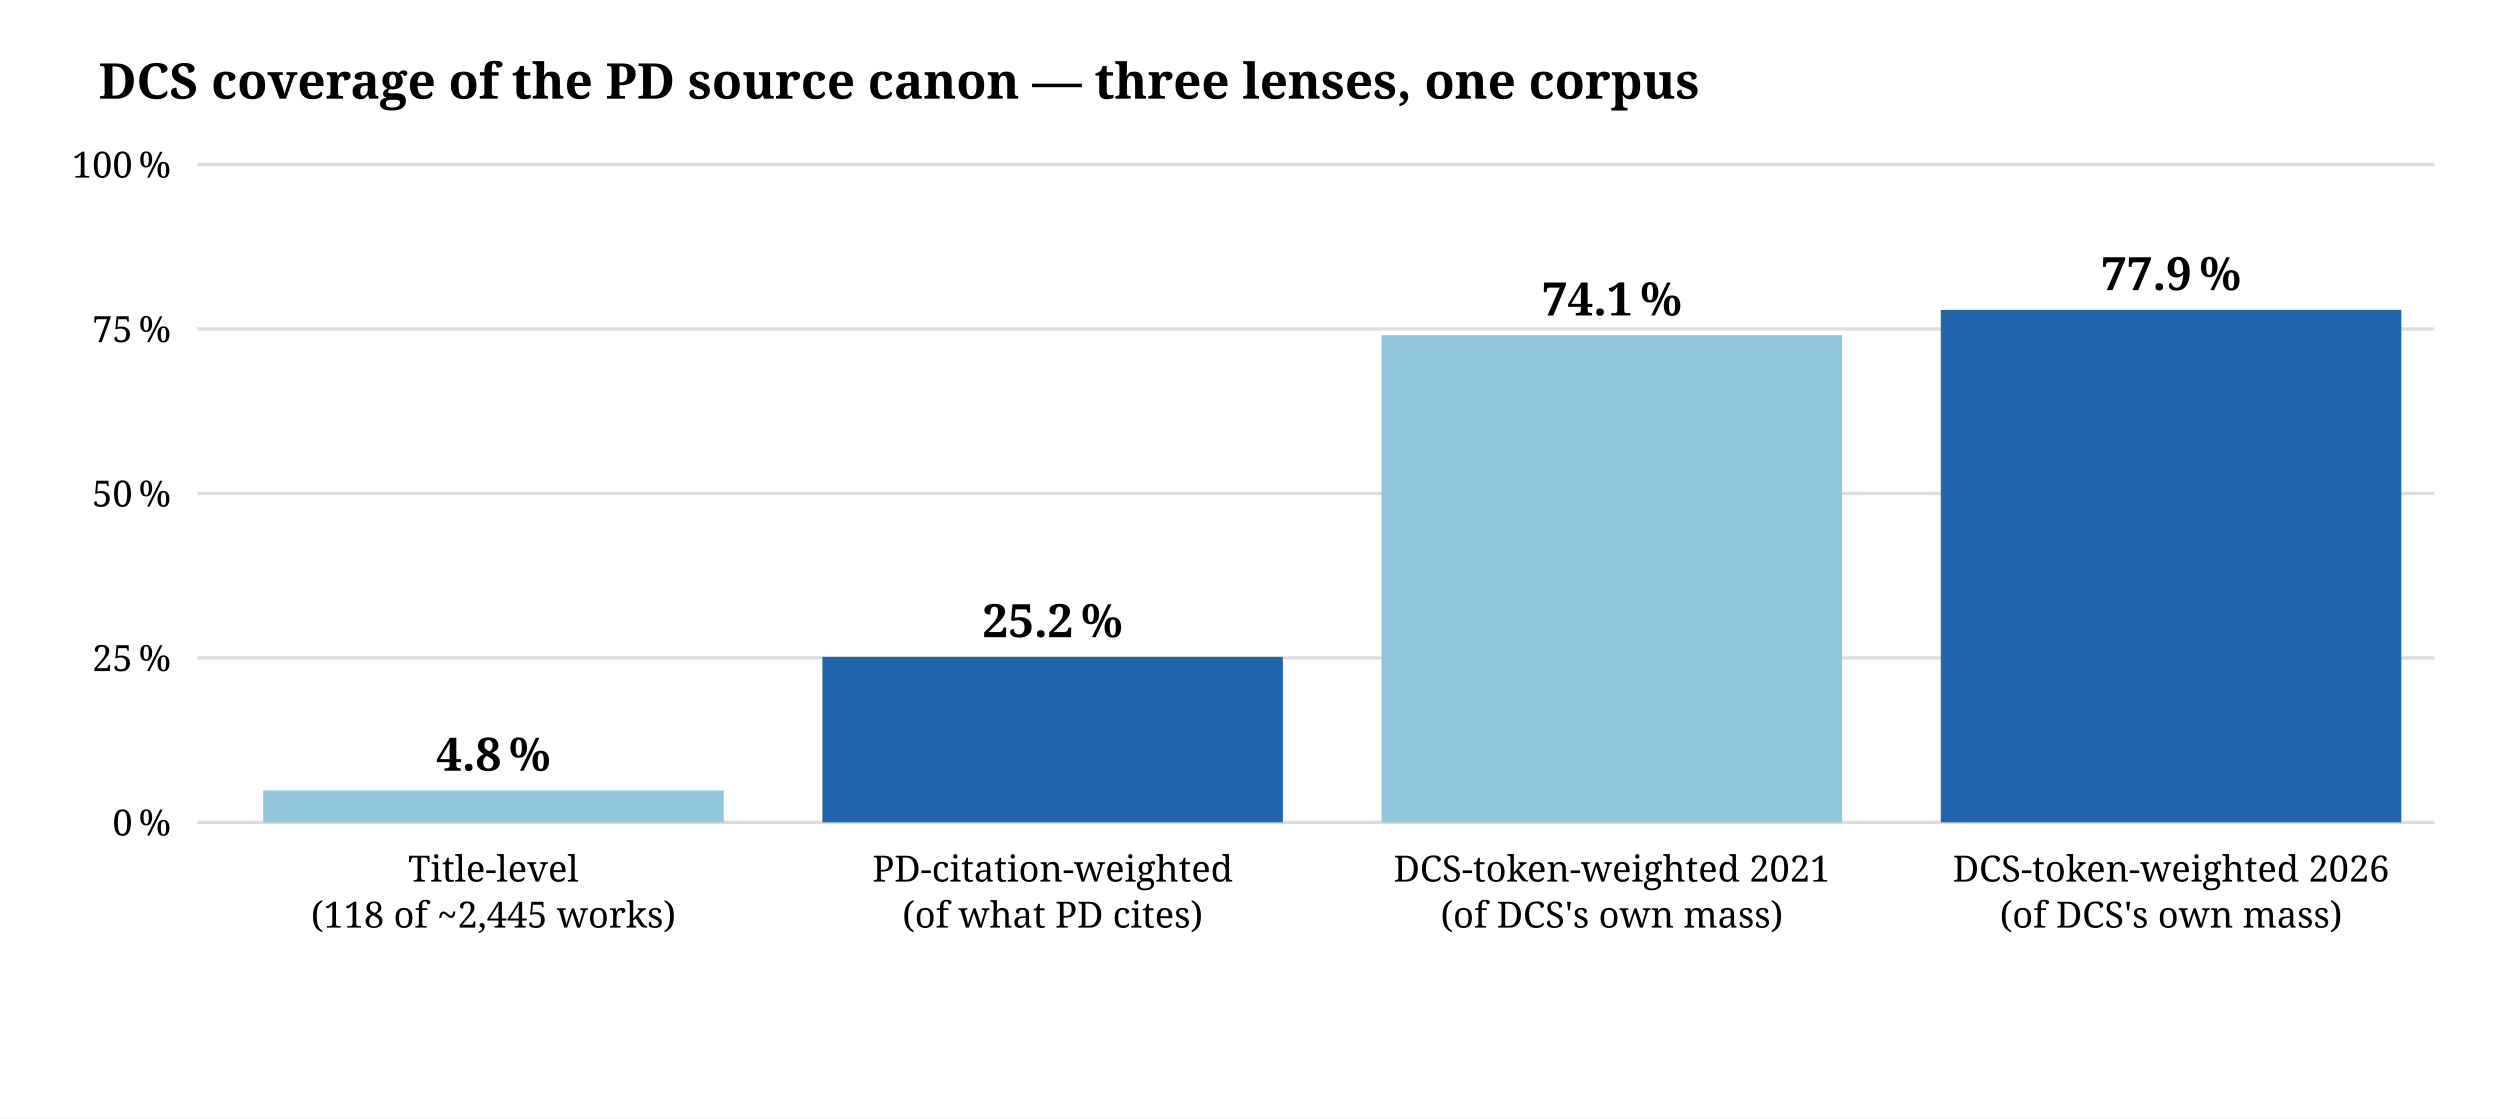
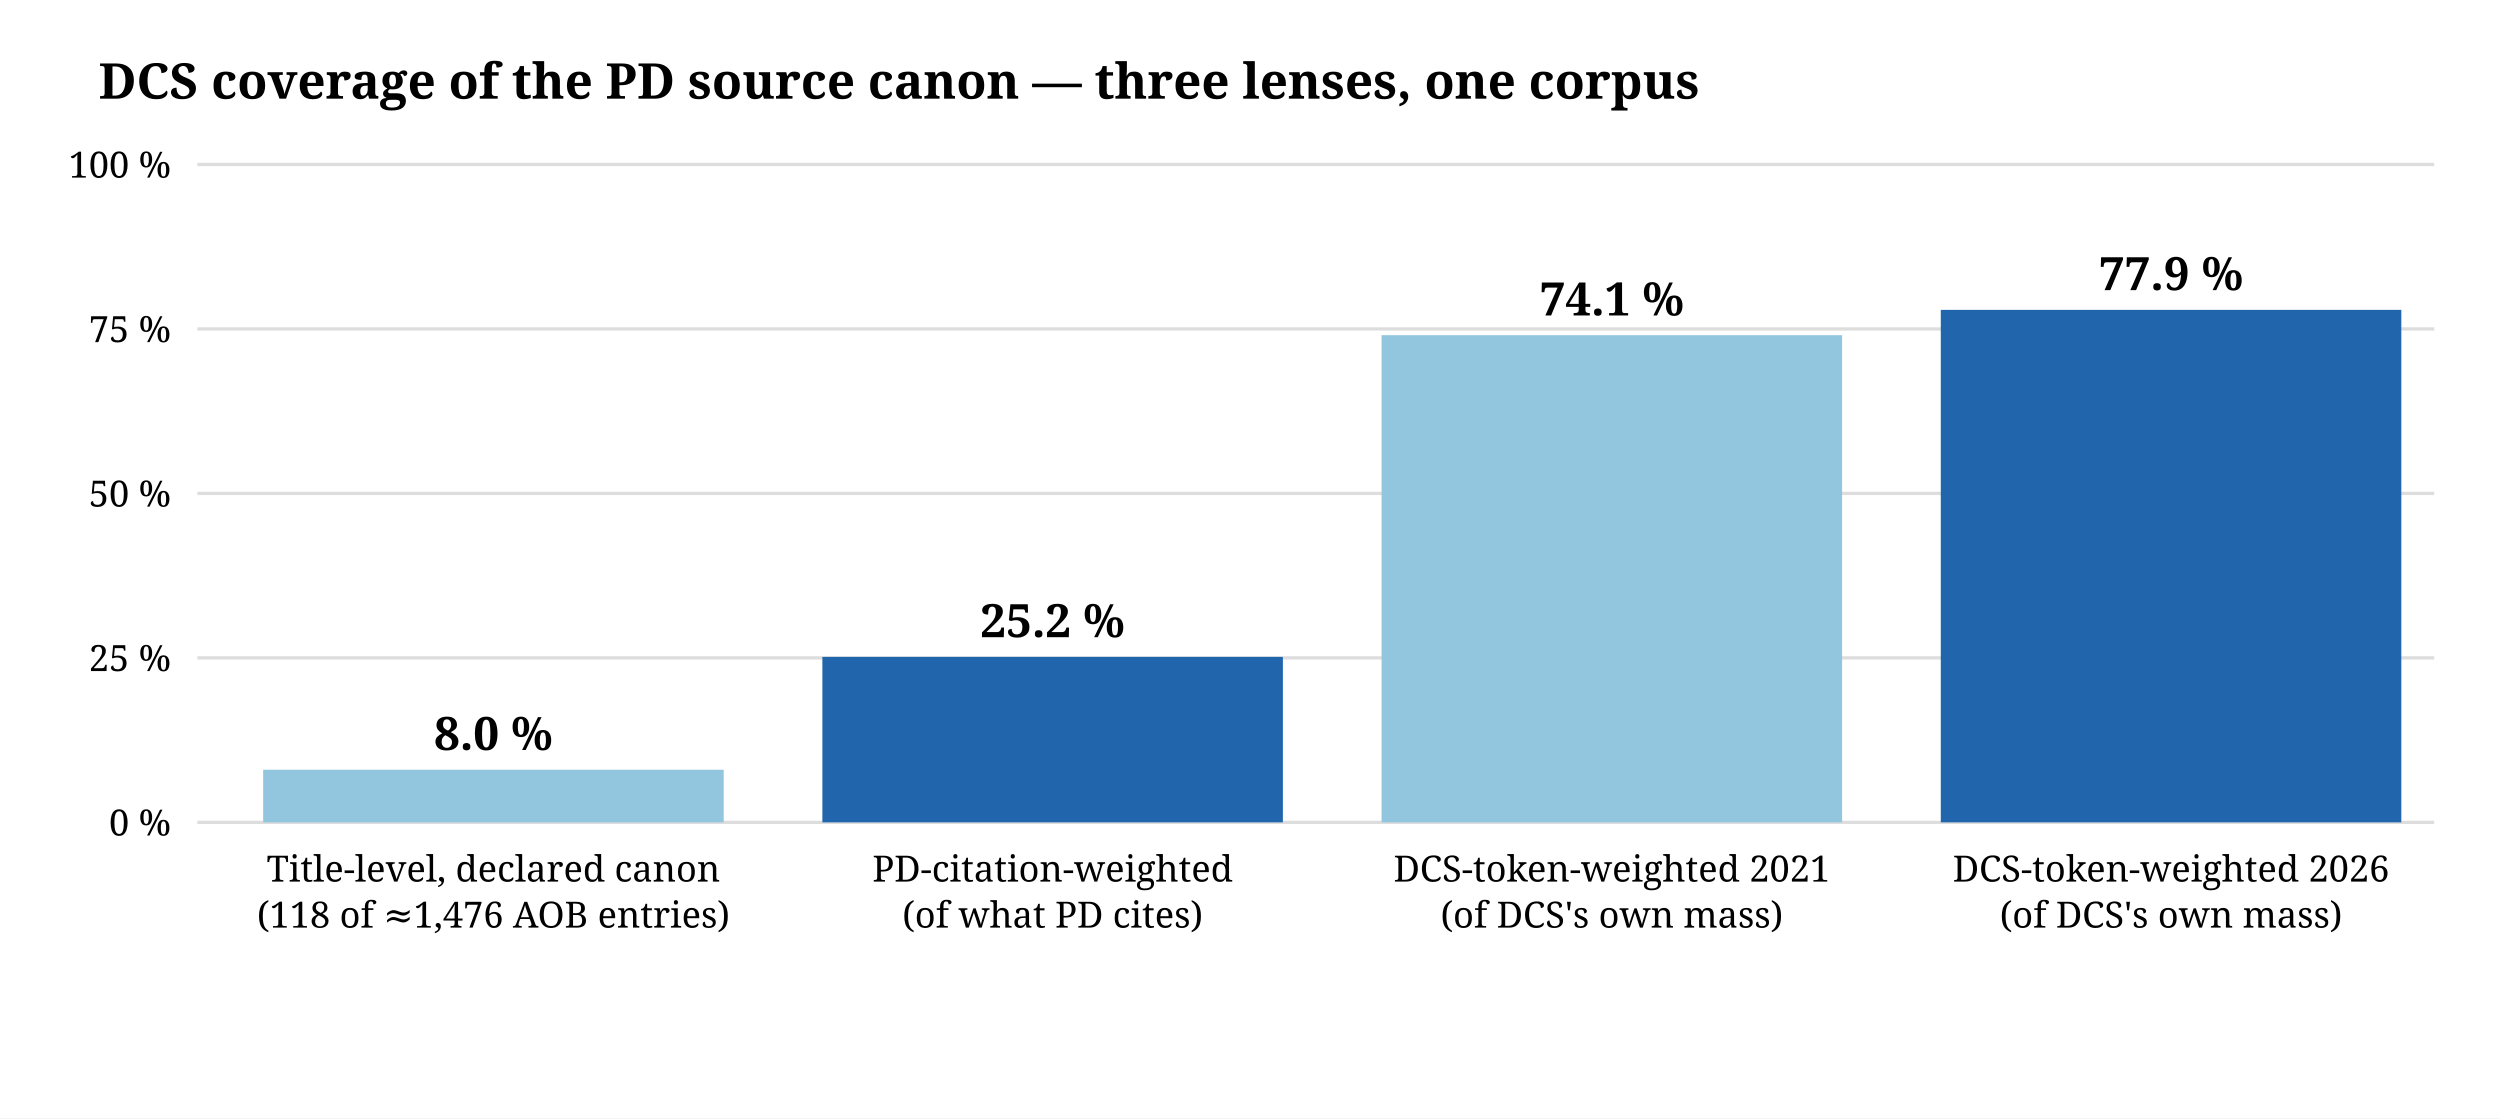
<svg xmlns="http://www.w3.org/2000/svg" width="760" height="340" viewBox="0 0 760 340">
  <rect width="760" height="340" fill="white" />
  <text x="30" y="30" font-family="Georgia, serif" font-size="15" font-weight="bold">DCS coverage of the PD source canon — three lenses, one corpus</text>
  <line x1="60" y1="250.0" x2="740" y2="250.0" stroke="#dddddd" />
-   <text x="52" y="254.0" font-family="Georgia, serif" font-size="11" text-anchor="end">0 %</text>
+   <text x="52" y="254.0" font-family="Georgia, serif" font-size="11" text-anchor="end">0 %</text>
  <line x1="60" y1="200.0" x2="740" y2="200.0" stroke="#dddddd" />
-   <text x="52" y="204.0" font-family="Georgia, serif" font-size="11" text-anchor="end">25 %</text>
+   <text x="52" y="204.0" font-family="Georgia, serif" font-size="11" text-anchor="end">25 %</text>
  <line x1="60" y1="150.0" x2="740" y2="150.0" stroke="#dddddd" />
-   <text x="52" y="154.0" font-family="Georgia, serif" font-size="11" text-anchor="end">50 %</text>
+   <text x="52" y="154.0" font-family="Georgia, serif" font-size="11" text-anchor="end">50 %</text>
  <line x1="60" y1="100.0" x2="740" y2="100.0" stroke="#dddddd" />
-   <text x="52" y="104.0" font-family="Georgia, serif" font-size="11" text-anchor="end">75 %</text>
+   <text x="52" y="104.0" font-family="Georgia, serif" font-size="11" text-anchor="end">75 %</text>
  <line x1="60" y1="50.0" x2="740" y2="50.0" stroke="#dddddd" />
-   <text x="52" y="54.0" font-family="Georgia, serif" font-size="11" text-anchor="end">100 %</text>
-   <rect x="80" y="240.3" width="140" height="9.7" fill="#92c5de" />
-   <text x="150.0" y="234.3" font-family="Georgia, serif" font-size="14" font-weight="bold" text-anchor="middle">4.8 %</text>
-   <text x="150.0" y="268" font-family="Georgia, serif" font-size="11" text-anchor="middle">Title-level</text>
-   <text x="150.0" y="282" font-family="Georgia, serif" font-size="11" text-anchor="middle">(118 of ~2,445 works)</text>
+   <text x="52" y="54.0" font-family="Georgia, serif" font-size="11" text-anchor="end">100 %</text>
+   <rect x="80" y="234.0" width="140" height="16.0" fill="#92c5de" />
+   <text x="150.0" y="228.0" font-family="Georgia, serif" font-size="14" font-weight="bold" text-anchor="middle">8.0 %</text>
+   <text x="150.0" y="268" font-family="Georgia, serif" font-size="11" text-anchor="middle">Title-level, declared canon</text>
+   <text x="150.0" y="282" font-family="Georgia, serif" font-size="11" text-anchor="middle">(118 of ≈1,476 AOB entries)</text>
  <rect x="250" y="199.7" width="140" height="50.3" fill="#2166ac" />
-   <text x="320.0" y="193.7" font-family="Georgia, serif" font-size="14" font-weight="bold" text-anchor="middle">25.2 %</text>
+   <text x="320.0" y="193.7" font-family="Georgia, serif" font-size="14" font-weight="bold" text-anchor="middle">25.2 %</text>
  <text x="320.0" y="268" font-family="Georgia, serif" font-size="11" text-anchor="middle">PD-citation-weighted</text>
  <text x="320.0" y="282" font-family="Georgia, serif" font-size="11" text-anchor="middle">(of what PD cites)</text>
  <rect x="420" y="101.9" width="140" height="148.1" fill="#92c5de" />
-   <text x="490.0" y="95.9" font-family="Georgia, serif" font-size="14" font-weight="bold" text-anchor="middle">74.1 %</text>
+   <text x="490.0" y="95.9" font-family="Georgia, serif" font-size="14" font-weight="bold" text-anchor="middle">74.1 %</text>
  <text x="490.0" y="268" font-family="Georgia, serif" font-size="11" text-anchor="middle">DCS-token-weighted 2021</text>
  <text x="490.0" y="282" font-family="Georgia, serif" font-size="11" text-anchor="middle">(of DCS's own mass)</text>
  <rect x="590" y="94.2" width="140" height="155.8" fill="#2166ac" />
-   <text x="660.0" y="88.2" font-family="Georgia, serif" font-size="14" font-weight="bold" text-anchor="middle">77.9 %</text>
+   <text x="660.0" y="88.2" font-family="Georgia, serif" font-size="14" font-weight="bold" text-anchor="middle">77.9 %</text>
  <text x="660.0" y="268" font-family="Georgia, serif" font-size="11" text-anchor="middle">DCS-token-weighted 2026</text>
  <text x="660.0" y="282" font-family="Georgia, serif" font-size="11" text-anchor="middle">(of DCS's own mass)</text>
</svg>
